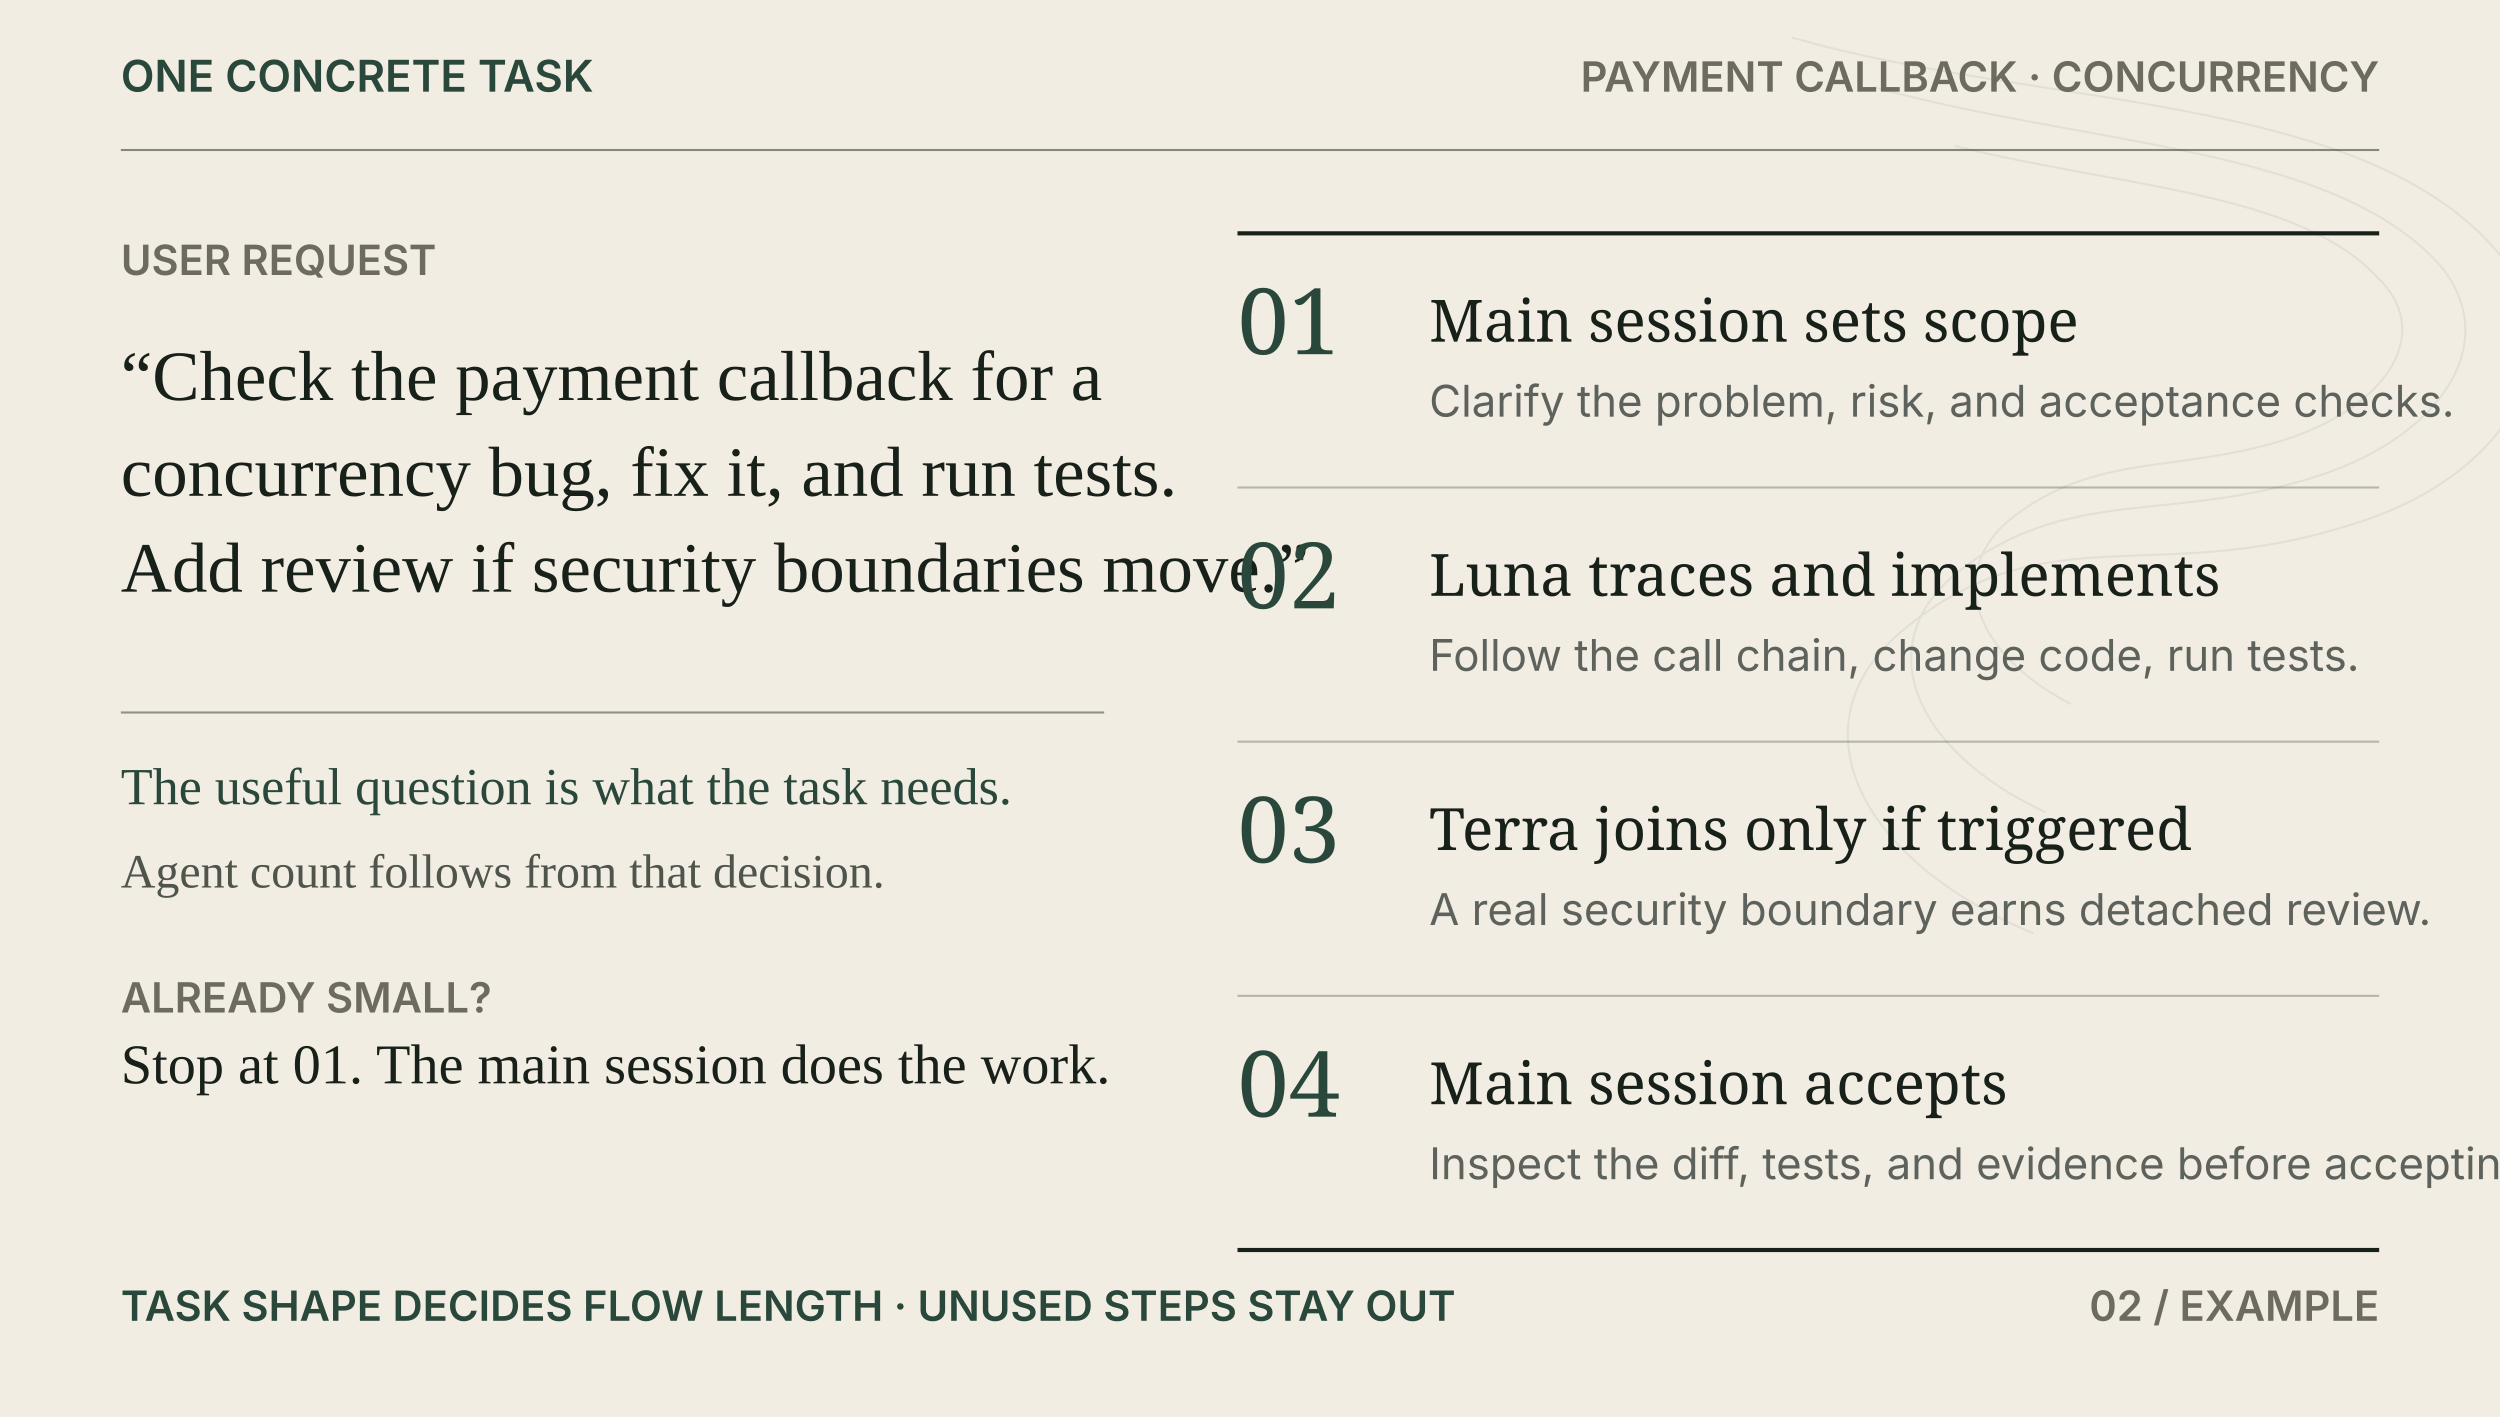
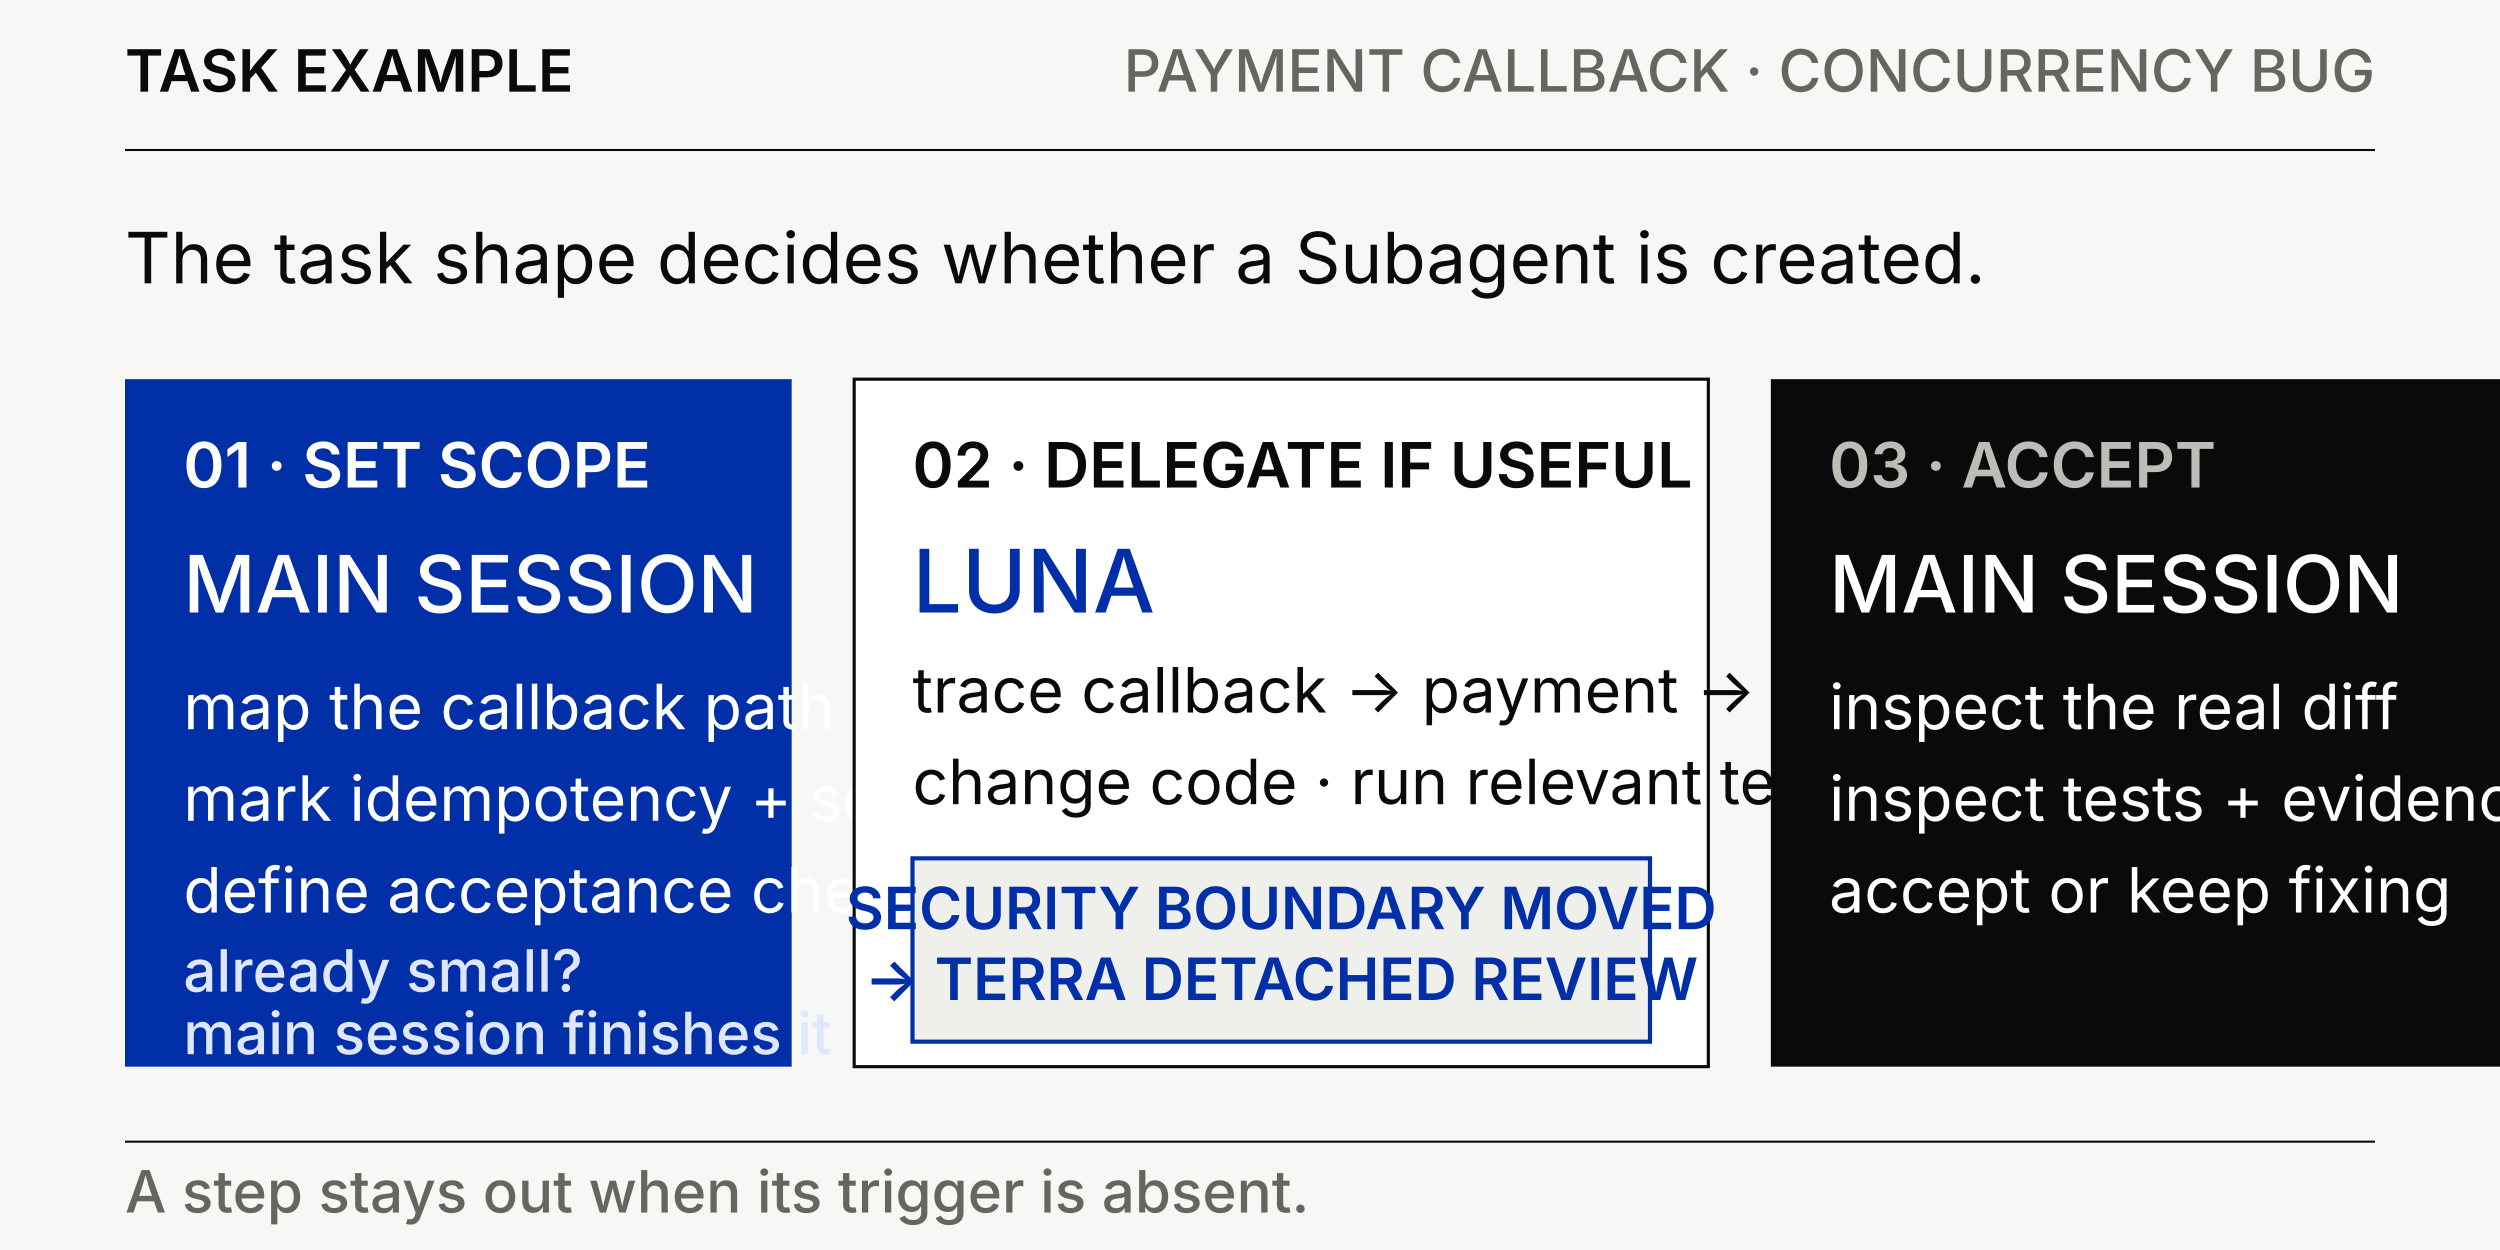
- <svg xmlns="http://www.w3.org/2000/svg" width="1200" height="680" viewBox="0 0 1200 680" role="img" aria-labelledby="title desc">
-   <rect width="1200" height="680" fill="#f2ede3" />
-   <g fill="none" stroke="#29473a" stroke-width="1" opacity="0.08">
-     <path d="M860 18 C978 52 1132 44 1198 120 C1240 170 1202 230 1128 252 C1034 282 982 246 914 302 C860 346 890 412 976 448" />
-     <path d="M900 42 C1002 70 1118 70 1170 126 C1202 162 1174 208 1114 228 C1042 252 992 232 938 276 C898 310 918 360 982 390" />
-     <path d="M938 70 C1018 90 1104 92 1142 134 C1168 160 1146 194 1100 210 C1046 228 1006 216 964 250 C934 276 948 314 994 338" />
+ <svg xmlns="http://www.w3.org/2000/svg" width="1200" height="600" viewBox="0 0 1200 600" role="img" aria-labelledby="title desc">
+   <rect width="1200" height="600" fill="#f7f7f5" />
+   <line x1="60" y1="72" x2="1140" y2="72" stroke="#0a0a0a" stroke-width="1" />
+   <text x="60" y="44" font-family="Inter, Helvetica Neue, Arial, sans-serif" font-size="28" font-weight="600" fill="#0a0a0a">TASK EXAMPLE</text>
+   <text x="1140" y="44" text-anchor="end" font-family="Inter, Helvetica Neue, Arial, sans-serif" font-size="28" font-weight="500" fill="#666661">PAYMENT CALLBACK · CONCURRENCY BUG</text>
+   <text x="60" y="136" font-family="Inter, Helvetica Neue, Arial, sans-serif" font-size="34" font-weight="400" fill="#0a0a0a">The task shape decides whether a Subagent is created.</text>
+   <g transform="translate(60 182)">
+     <rect x="0" y="0" width="320" height="330" fill="#002FA7" />
+     <text x="28" y="52" font-family="Inter, Helvetica Neue, Arial, sans-serif" font-size="30" font-weight="600" fill="#ffffff">01 · SET SCOPE</text>
+     <text x="28" y="112" font-family="Inter, Helvetica Neue, Arial, sans-serif" font-size="38" font-weight="500" fill="#ffffff">MAIN SESSION</text>
+     <text x="28" y="168" font-family="Inter, Helvetica Neue, Arial, sans-serif" font-size="30" font-weight="400" fill="#ffffff">map the callback path</text>
+     <text x="28" y="212" font-family="Inter, Helvetica Neue, Arial, sans-serif" font-size="30" font-weight="400" fill="#ffffff">mark idempotency + security</text>
+     <text x="28" y="256" font-family="Inter, Helvetica Neue, Arial, sans-serif" font-size="30" font-weight="400" fill="#ffffff">define acceptance checks</text>
+     <text x="28" y="294" font-family="Inter, Helvetica Neue, Arial, sans-serif" font-size="28" font-weight="500" fill="#dfe6ff">already small?</text>
+     <text x="28" y="324" font-family="Inter, Helvetica Neue, Arial, sans-serif" font-size="28" font-weight="500" fill="#dfe6ff">main session finishes it</text>
+     <rect x="350" y="0" width="410" height="330" fill="#ffffff" stroke="#0a0a0a" stroke-width="1.5" />
+     <text x="378" y="52" font-family="Inter, Helvetica Neue, Arial, sans-serif" font-size="30" font-weight="600" fill="#0a0a0a">02 · DELEGATE IF USEFUL</text>
+     <text x="378" y="112" font-family="Inter, Helvetica Neue, Arial, sans-serif" font-size="42" font-weight="500" fill="#002FA7">LUNA</text>
+     <text x="378" y="160" font-family="Inter, Helvetica Neue, Arial, sans-serif" font-size="30" font-weight="400" fill="#0a0a0a">trace callback → payment → order</text>
+     <text x="378" y="204" font-family="Inter, Helvetica Neue, Arial, sans-serif" font-size="30" font-weight="400" fill="#0a0a0a">change code · run relevant tests</text>
+     <rect x="378" y="230" width="354" height="88" fill="#efefec" stroke="#002FA7" stroke-width="2" />
+     <text x="555" y="264" text-anchor="middle" font-family="Inter, Helvetica Neue, Arial, sans-serif" font-size="28" font-weight="600" fill="#002FA7">SECURITY BOUNDARY MOVED</text>
+     <text x="555" y="298" text-anchor="middle" font-family="Inter, Helvetica Neue, Arial, sans-serif" font-size="28" font-weight="600" fill="#002FA7">→ TERRA DETACHED REVIEW</text>
+     <rect x="790" y="0" width="350" height="330" fill="#0a0a0a" />
+     <text x="818" y="52" font-family="Inter, Helvetica Neue, Arial, sans-serif" font-size="30" font-weight="600" fill="#bdbdb7">03 · ACCEPT</text>
+     <text x="818" y="112" font-family="Inter, Helvetica Neue, Arial, sans-serif" font-size="38" font-weight="500" fill="#ffffff">MAIN SESSION</text>
+     <text x="818" y="168" font-family="Inter, Helvetica Neue, Arial, sans-serif" font-size="30" font-weight="400" fill="#ffffff">inspect the real diff</text>
+     <text x="818" y="212" font-family="Inter, Helvetica Neue, Arial, sans-serif" font-size="30" font-weight="400" fill="#ffffff">inspect tests + evidence</text>
+     <text x="818" y="256" font-family="Inter, Helvetica Neue, Arial, sans-serif" font-size="30" font-weight="400" fill="#ffffff">accept or keep fixing</text>
  </g>
-   <line x1="58" y1="72" x2="1142" y2="72" stroke="#18201a" stroke-width="1" opacity="0.5" />
-   <text x="58" y="44" font-family="Inter, Helvetica Neue, Arial, sans-serif" font-size="21" font-weight="600" fill="#29473a">ONE CONCRETE TASK</text>
-   <text x="1142" y="44" text-anchor="end" font-family="Inter, Helvetica Neue, Arial, sans-serif" font-size="20" font-weight="600" fill="#6d6a61">PAYMENT CALLBACK · CONCURRENCY</text>
-   <text x="58" y="132" font-family="Inter, Helvetica Neue, Arial, sans-serif" font-size="20" font-weight="600" fill="#6d6a61">USER REQUEST</text>
-   <text x="58" y="192" font-family="Playfair Display, Georgia, Times New Roman, serif" font-size="34" font-weight="500" fill="#18201a">“Check the payment callback for a</text>
-   <text x="58" y="238" font-family="Playfair Display, Georgia, Times New Roman, serif" font-size="34" font-weight="500" fill="#18201a">concurrency bug, fix it, and run tests.</text>
-   <text x="58" y="284" font-family="Playfair Display, Georgia, Times New Roman, serif" font-size="34" font-weight="500" fill="#18201a">Add review if security boundaries move.”</text>
-   <line x1="58" y1="342" x2="530" y2="342" stroke="#18201a" stroke-width="1" opacity="0.45" />
-   <text x="58" y="386" font-family="Playfair Display, Georgia, Times New Roman, serif" font-size="25" font-weight="500" fill="#29473a">The useful question is what the task needs.</text>
-   <text x="58" y="426" font-family="Playfair Display, Georgia, Times New Roman, serif" font-size="23" font-weight="400" fill="#4f544d">Agent count follows from that decision.</text>
-   <text x="58" y="486" font-family="Inter, Helvetica Neue, Arial, sans-serif" font-size="20" font-weight="600" fill="#6d6a61">ALREADY SMALL?</text>
-   <text x="58" y="520" font-family="Playfair Display, Georgia, Times New Roman, serif" font-size="27" font-weight="500" fill="#18201a">Stop at 01. The main session does the work.</text>
-   <g transform="translate(594 112)">
-     <line x1="0" y1="0" x2="548" y2="0" stroke="#18201a" stroke-width="2" />
-     <text x="0" y="58" font-family="Playfair Display, Georgia, serif" font-size="44" font-weight="500" fill="#29473a">01</text>
-     <text x="92" y="52" font-family="Playfair Display, Georgia, serif" font-size="28" font-weight="500" fill="#18201a">Main session sets scope</text>
-     <text x="92" y="88" font-family="Inter, Helvetica Neue, Arial, sans-serif" font-size="21" font-weight="400" fill="#5e625c">Clarify the problem, risk, and acceptance checks.</text>
-     <line x1="0" y1="122" x2="548" y2="122" stroke="#18201a" stroke-width="1" opacity="0.28" />
-     <text x="0" y="180" font-family="Playfair Display, Georgia, serif" font-size="44" font-weight="500" fill="#29473a">02</text>
-     <text x="92" y="174" font-family="Playfair Display, Georgia, serif" font-size="28" font-weight="500" fill="#18201a">Luna traces and implements</text>
-     <text x="92" y="210" font-family="Inter, Helvetica Neue, Arial, sans-serif" font-size="21" font-weight="400" fill="#5e625c">Follow the call chain, change code, run tests.</text>
-     <line x1="0" y1="244" x2="548" y2="244" stroke="#18201a" stroke-width="1" opacity="0.28" />
-     <text x="0" y="302" font-family="Playfair Display, Georgia, serif" font-size="44" font-weight="500" fill="#29473a">03</text>
-     <text x="92" y="296" font-family="Playfair Display, Georgia, serif" font-size="28" font-weight="500" fill="#18201a">Terra joins only if triggered</text>
-     <text x="92" y="332" font-family="Inter, Helvetica Neue, Arial, sans-serif" font-size="21" font-weight="400" fill="#5e625c">A real security boundary earns detached review.</text>
-     <line x1="0" y1="366" x2="548" y2="366" stroke="#18201a" stroke-width="1" opacity="0.28" />
-     <text x="0" y="424" font-family="Playfair Display, Georgia, serif" font-size="44" font-weight="500" fill="#29473a">04</text>
-     <text x="92" y="418" font-family="Playfair Display, Georgia, serif" font-size="28" font-weight="500" fill="#18201a">Main session accepts</text>
-     <text x="92" y="454" font-family="Inter, Helvetica Neue, Arial, sans-serif" font-size="21" font-weight="400" fill="#5e625c">Inspect the diff, tests, and evidence before accepting.</text>
-     <line x1="0" y1="488" x2="548" y2="488" stroke="#18201a" stroke-width="2" />
-   </g>
-   <text x="58" y="634" font-family="Inter, Helvetica Neue, Arial, sans-serif" font-size="20" font-weight="600" fill="#29473a">TASK SHAPE DECIDES FLOW LENGTH · UNUSED STEPS STAY OUT</text>
-   <text x="1142" y="634" text-anchor="end" font-family="Inter, Helvetica Neue, Arial, sans-serif" font-size="20" font-weight="600" fill="#6d6a61">02 / EXAMPLE</text>
+   <line x1="60" y1="548" x2="1140" y2="548" stroke="#0a0a0a" stroke-width="1" />
+   <text x="60" y="582" font-family="Inter, Helvetica Neue, Arial, sans-serif" font-size="28" font-weight="500" fill="#666661">A step stays out when its trigger is absent.</text>
</svg>
